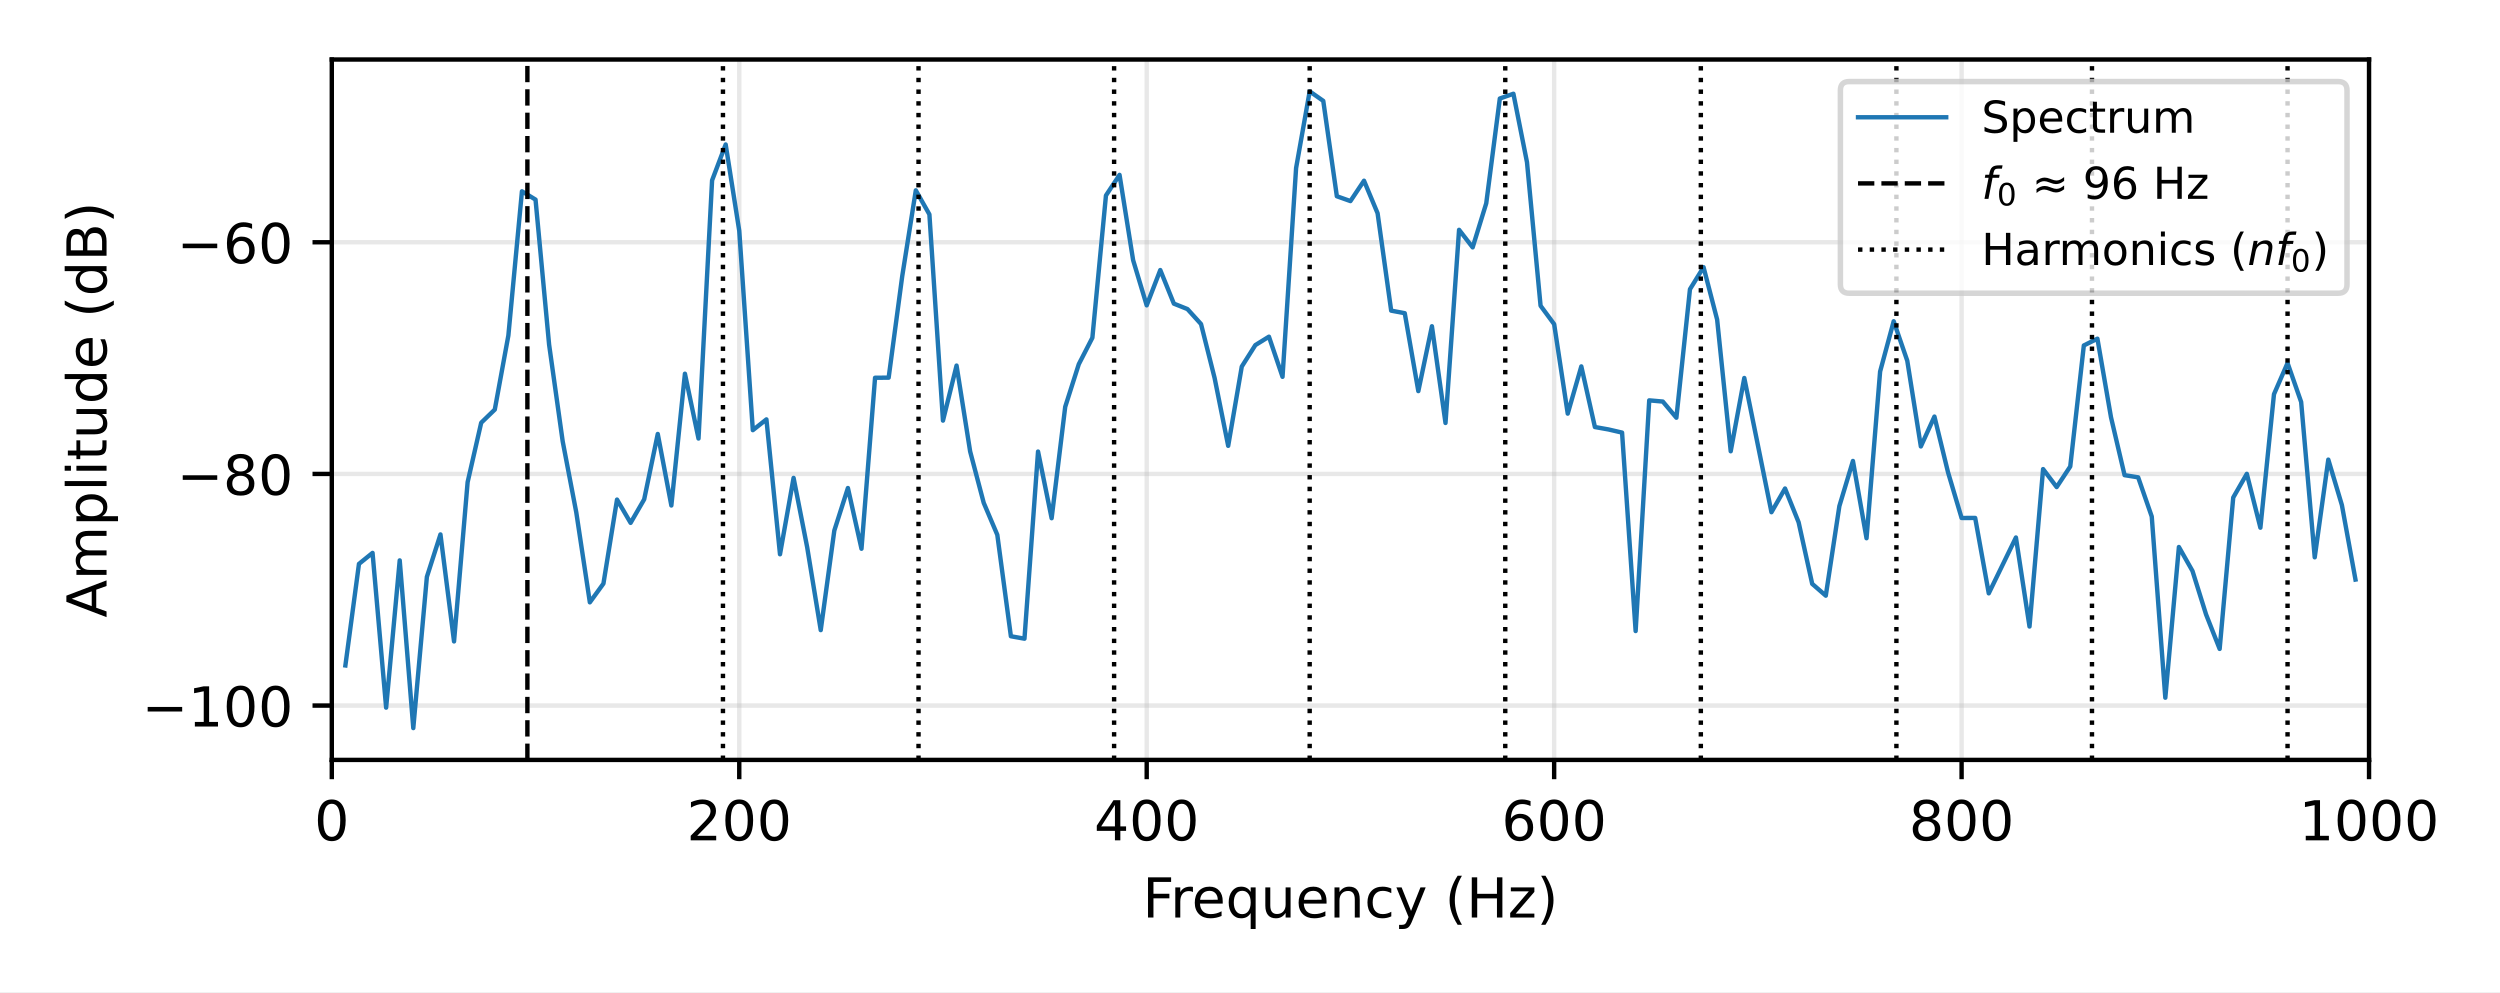
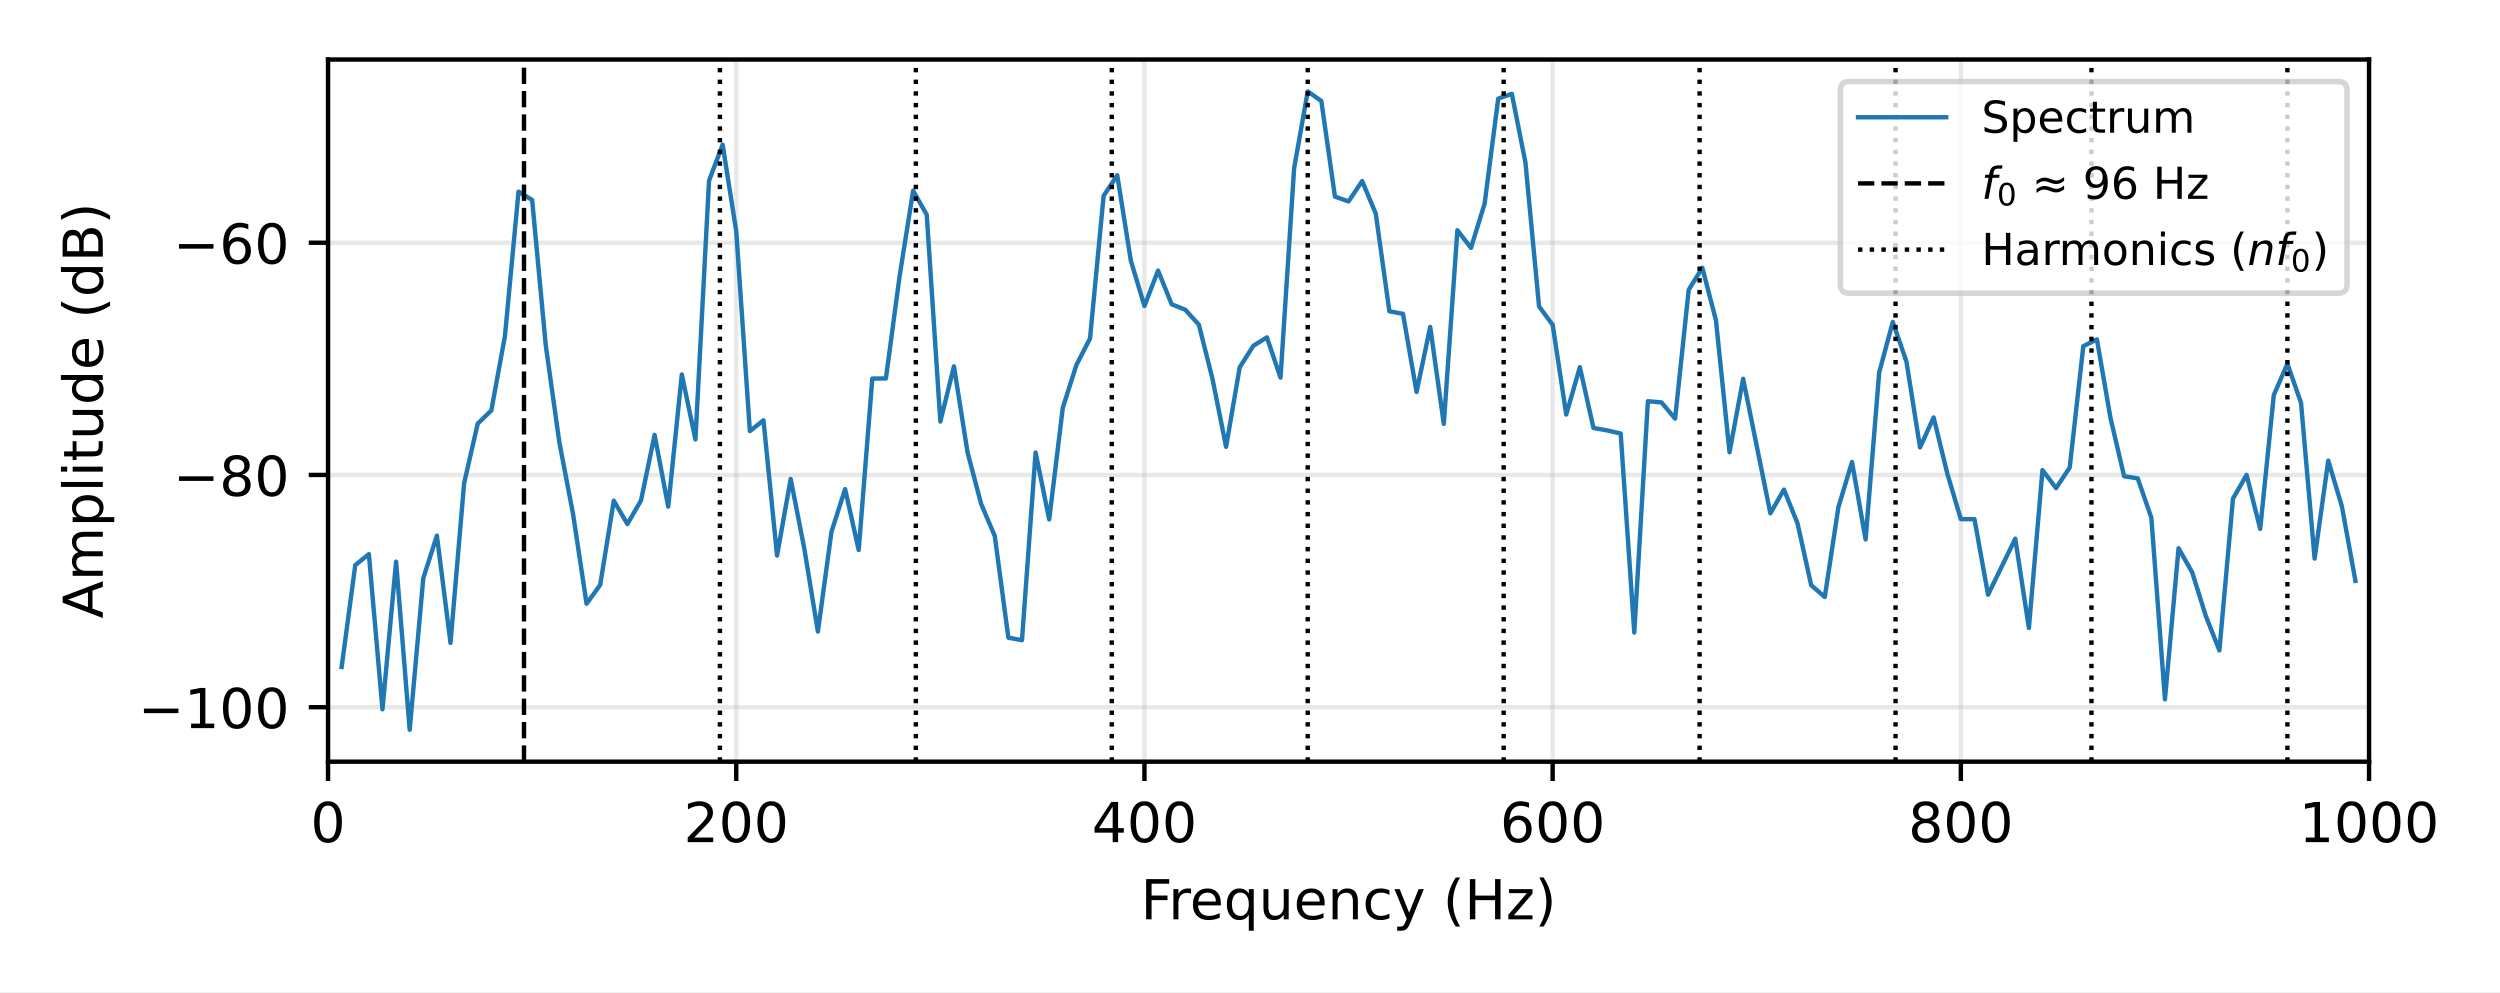
<svg xmlns="http://www.w3.org/2000/svg" xmlns:xlink="http://www.w3.org/1999/xlink" width="453.6pt" height="180pt" viewBox="0 0 453.6 180" version="1.1">
  <defs>
    <style type="text/css">*{stroke-linejoin: round; stroke-linecap: butt}</style>
  </defs>
  <g id="figure_1">
    <g id="patch_1">
      <path d="M 0 180  L 453.6 180  L 453.6 0  L 0 0  z " style="fill: #ffffff" />
    </g>
    <g id="axes_1">
      <g id="patch_2">
-         <path d="M 60.202 137.878  L 429.84 137.878  L 429.84 10.8  L 60.202 10.8  z " style="fill: #ffffff" />
+         <path d="M 59.52 138.2  L 429.84 138.2  L 429.84 10.8  L 59.52 10.8  z " style="fill: #ffffff" />
      </g>
      <g id="matplotlib.axis_1">
        <g id="xtick_1">
          <g id="line2d_1">
-             <path d="M 60.202 137.878  L 60.202 10.8  " clip-path="url(#p0034c6333d)" style="fill: none; stroke: #b0b0b0; stroke-opacity: 0.3; stroke-width: 0.8; stroke-linecap: square" />
+             <path d="M 59.52 138.2  L 59.52 10.8  " clip-path="url(#p515d668ab0)" style="fill: none; stroke: #b0b0b0; stroke-opacity: 0.3; stroke-width: 0.8; stroke-linecap: square" />
          </g>
          <g id="line2d_2">
            <defs>
-               <path id="md866173e3b" d="M 0 0  L 0 3.5  " style="stroke: #000000; stroke-width: 0.8" />
-             </defs>
-             <g>
-               <use xlink:href="#md866173e3b" x="60.202" y="137.878" style="stroke: #000000; stroke-width: 0.8" />
+               <path id="m9de94320c0" d="M 0 0  L 0 3.5  " style="stroke: #000000; stroke-width: 0.8" />
+             </defs>
+             <g>
+               <use xlink:href="#m9de94320c0" x="59.52" y="138.2" style="stroke: #000000; stroke-width: 0.8" />
            </g>
          </g>
          <g id="text_1">
-             <g transform="translate(57.02109 152.4753) scale(0.1 -0.1)">
+             <g transform="translate(56.33875 152.7977) scale(0.1 -0.1)">
              <defs>
                <path id="DejaVuSans-13" d="M 2034 4250  Q 1547 4250 1301 3770  Q 1056 3291 1056 2328  Q 1056 1369 1301 889  Q 1547 409 2034 409  Q 2525 409 2770 889  Q 3016 1369 3016 2328  Q 3016 3291 2770 3770  Q 2525 4250 2034 4250  z M 2034 4750  Q 2819 4750 3233 4129  Q 3647 3509 3647 2328  Q 3647 1150 3233 529  Q 2819 -91 2034 -91  Q 1250 -91 836 529  Q 422 1150 422 2328  Q 422 3509 836 4129  Q 1250 4750 2034 4750  z " transform="scale(0.015625)" />
              </defs>
              <use xlink:href="#DejaVuSans-13" />
            </g>
          </g>
        </g>
        <g id="xtick_2">
          <g id="line2d_3">
-             <path d="M 134.13 137.878  L 134.13 10.8  " clip-path="url(#p0034c6333d)" style="fill: none; stroke: #b0b0b0; stroke-opacity: 0.3; stroke-width: 0.8; stroke-linecap: square" />
+             <path d="M 133.584 138.2  L 133.584 10.8  " clip-path="url(#p515d668ab0)" style="fill: none; stroke: #b0b0b0; stroke-opacity: 0.3; stroke-width: 0.8; stroke-linecap: square" />
          </g>
          <g id="line2d_4">
            <g>
-               <use xlink:href="#md866173e3b" x="134.13" y="137.878" style="stroke: #000000; stroke-width: 0.8" />
+               <use xlink:href="#m9de94320c0" x="133.584" y="138.2" style="stroke: #000000; stroke-width: 0.8" />
            </g>
          </g>
          <g id="text_2">
-             <g transform="translate(124.5861 152.4753) scale(0.1 -0.1)">
+             <g transform="translate(124.0403 152.7977) scale(0.1 -0.1)">
              <defs>
                <path id="DejaVuSans-15" d="M 1228 531  L 3431 531  L 3431 0  L 469 0  L 469 531  Q 828 903 1448 1529  Q 2069 2156 2228 2338  Q 2531 2678 2651 2914  Q 2772 3150 2772 3378  Q 2772 3750 2511 3984  Q 2250 4219 1831 4219  Q 1534 4219 1204 4116  Q 875 4013 500 3803  L 500 4441  Q 881 4594 1212 4672  Q 1544 4750 1819 4750  Q 2544 4750 2975 4387  Q 3406 4025 3406 3419  Q 3406 3131 3298 2873  Q 3191 2616 2906 2266  Q 2828 2175 2409 1742  Q 1991 1309 1228 531  z " transform="scale(0.015625)" />
              </defs>
              <use xlink:href="#DejaVuSans-15" />
              <use xlink:href="#DejaVuSans-13" transform="translate(63.625 0)" />
              <use xlink:href="#DejaVuSans-13" transform="translate(127.25 0)" />
            </g>
          </g>
        </g>
        <g id="xtick_3">
          <g id="line2d_5">
-             <path d="M 208.057 137.878  L 208.057 10.8  " clip-path="url(#p0034c6333d)" style="fill: none; stroke: #b0b0b0; stroke-opacity: 0.3; stroke-width: 0.8; stroke-linecap: square" />
+             <path d="M 207.648 138.2  L 207.648 10.8  " clip-path="url(#p515d668ab0)" style="fill: none; stroke: #b0b0b0; stroke-opacity: 0.3; stroke-width: 0.8; stroke-linecap: square" />
          </g>
          <g id="line2d_6">
            <g>
-               <use xlink:href="#md866173e3b" x="208.057" y="137.878" style="stroke: #000000; stroke-width: 0.8" />
+               <use xlink:href="#m9de94320c0" x="207.648" y="138.2" style="stroke: #000000; stroke-width: 0.8" />
            </g>
          </g>
          <g id="text_3">
-             <g transform="translate(198.5137 152.4753) scale(0.1 -0.1)">
+             <g transform="translate(198.1043 152.7977) scale(0.1 -0.1)">
              <defs>
                <path id="DejaVuSans-17" d="M 2419 4116  L 825 1625  L 2419 1625  L 2419 4116  z M 2253 4666  L 3047 4666  L 3047 1625  L 3713 1625  L 3713 1100  L 3047 1100  L 3047 0  L 2419 0  L 2419 1100  L 313 1100  L 313 1709  L 2253 4666  z " transform="scale(0.015625)" />
              </defs>
              <use xlink:href="#DejaVuSans-17" />
              <use xlink:href="#DejaVuSans-13" transform="translate(63.625 0)" />
              <use xlink:href="#DejaVuSans-13" transform="translate(127.25 0)" />
            </g>
          </g>
        </g>
        <g id="xtick_4">
          <g id="line2d_7">
-             <path d="M 281.985 137.878  L 281.985 10.8  " clip-path="url(#p0034c6333d)" style="fill: none; stroke: #b0b0b0; stroke-opacity: 0.3; stroke-width: 0.8; stroke-linecap: square" />
+             <path d="M 281.712 138.2  L 281.712 10.8  " clip-path="url(#p515d668ab0)" style="fill: none; stroke: #b0b0b0; stroke-opacity: 0.3; stroke-width: 0.8; stroke-linecap: square" />
          </g>
          <g id="line2d_8">
            <g>
-               <use xlink:href="#md866173e3b" x="281.985" y="137.878" style="stroke: #000000; stroke-width: 0.8" />
+               <use xlink:href="#m9de94320c0" x="281.712" y="138.2" style="stroke: #000000; stroke-width: 0.8" />
            </g>
          </g>
          <g id="text_4">
-             <g transform="translate(272.4412 152.4753) scale(0.1 -0.1)">
+             <g transform="translate(272.1683 152.7977) scale(0.1 -0.1)">
              <defs>
                <path id="DejaVuSans-19" d="M 2113 2584  Q 1688 2584 1439 2293  Q 1191 2003 1191 1497  Q 1191 994 1439 701  Q 1688 409 2113 409  Q 2538 409 2786 701  Q 3034 994 3034 1497  Q 3034 2003 2786 2293  Q 2538 2584 2113 2584  z M 3366 4563  L 3366 3988  Q 3128 4100 2886 4159  Q 2644 4219 2406 4219  Q 1781 4219 1451 3797  Q 1122 3375 1075 2522  Q 1259 2794 1537 2939  Q 1816 3084 2150 3084  Q 2853 3084 3261 2657  Q 3669 2231 3669 1497  Q 3669 778 3244 343  Q 2819 -91 2113 -91  Q 1303 -91 875 529  Q 447 1150 447 2328  Q 447 3434 972 4092  Q 1497 4750 2381 4750  Q 2619 4750 2861 4703  Q 3103 4656 3366 4563  z " transform="scale(0.015625)" />
              </defs>
              <use xlink:href="#DejaVuSans-19" />
              <use xlink:href="#DejaVuSans-13" transform="translate(63.625 0)" />
              <use xlink:href="#DejaVuSans-13" transform="translate(127.25 0)" />
            </g>
          </g>
        </g>
        <g id="xtick_5">
          <g id="line2d_9">
-             <path d="M 355.912 137.878  L 355.912 10.8  " clip-path="url(#p0034c6333d)" style="fill: none; stroke: #b0b0b0; stroke-opacity: 0.3; stroke-width: 0.8; stroke-linecap: square" />
+             <path d="M 355.776 138.2  L 355.776 10.8  " clip-path="url(#p515d668ab0)" style="fill: none; stroke: #b0b0b0; stroke-opacity: 0.3; stroke-width: 0.8; stroke-linecap: square" />
          </g>
          <g id="line2d_10">
            <g>
-               <use xlink:href="#md866173e3b" x="355.912" y="137.878" style="stroke: #000000; stroke-width: 0.8" />
+               <use xlink:href="#m9de94320c0" x="355.776" y="138.2" style="stroke: #000000; stroke-width: 0.8" />
            </g>
          </g>
          <g id="text_5">
-             <g transform="translate(346.3687 152.4753) scale(0.1 -0.1)">
+             <g transform="translate(346.2323 152.7977) scale(0.1 -0.1)">
              <defs>
                <path id="DejaVuSans-1b" d="M 2034 2216  Q 1584 2216 1326 1975  Q 1069 1734 1069 1313  Q 1069 891 1326 650  Q 1584 409 2034 409  Q 2484 409 2743 651  Q 3003 894 3003 1313  Q 3003 1734 2745 1975  Q 2488 2216 2034 2216  z M 1403 2484  Q 997 2584 770 2862  Q 544 3141 544 3541  Q 544 4100 942 4425  Q 1341 4750 2034 4750  Q 2731 4750 3128 4425  Q 3525 4100 3525 3541  Q 3525 3141 3298 2862  Q 3072 2584 2669 2484  Q 3125 2378 3379 2068  Q 3634 1759 3634 1313  Q 3634 634 3220 271  Q 2806 -91 2034 -91  Q 1263 -91 848 271  Q 434 634 434 1313  Q 434 1759 690 2068  Q 947 2378 1403 2484  z M 1172 3481  Q 1172 3119 1398 2916  Q 1625 2713 2034 2713  Q 2441 2713 2670 2916  Q 2900 3119 2900 3481  Q 2900 3844 2670 4047  Q 2441 4250 2034 4250  Q 1625 4250 1398 4047  Q 1172 3844 1172 3481  z " transform="scale(0.015625)" />
              </defs>
              <use xlink:href="#DejaVuSans-1b" />
              <use xlink:href="#DejaVuSans-13" transform="translate(63.625 0)" />
              <use xlink:href="#DejaVuSans-13" transform="translate(127.25 0)" />
            </g>
          </g>
        </g>
        <g id="xtick_6">
          <g id="line2d_11">
-             <path d="M 429.84 137.878  L 429.84 10.8  " clip-path="url(#p0034c6333d)" style="fill: none; stroke: #b0b0b0; stroke-opacity: 0.3; stroke-width: 0.8; stroke-linecap: square" />
+             <path d="M 429.84 138.2  L 429.84 10.8  " clip-path="url(#p515d668ab0)" style="fill: none; stroke: #b0b0b0; stroke-opacity: 0.3; stroke-width: 0.8; stroke-linecap: square" />
          </g>
          <g id="line2d_12">
            <g>
-               <use xlink:href="#md866173e3b" x="429.84" y="137.878" style="stroke: #000000; stroke-width: 0.8" />
+               <use xlink:href="#m9de94320c0" x="429.84" y="138.2" style="stroke: #000000; stroke-width: 0.8" />
            </g>
          </g>
          <g id="text_6">
-             <g transform="translate(417.115 152.4753) scale(0.1 -0.1)">
+             <g transform="translate(417.115 152.7977) scale(0.1 -0.1)">
              <defs>
                <path id="DejaVuSans-14" d="M 794 531  L 1825 531  L 1825 4091  L 703 3866  L 703 4441  L 1819 4666  L 2450 4666  L 2450 531  L 3481 531  L 3481 0  L 794 0  L 794 531  z " transform="scale(0.015625)" />
              </defs>
              <use xlink:href="#DejaVuSans-14" />
              <use xlink:href="#DejaVuSans-13" transform="translate(63.625 0)" />
              <use xlink:href="#DejaVuSans-13" transform="translate(127.25 0)" />
              <use xlink:href="#DejaVuSans-13" transform="translate(190.875 0)" />
            </g>
          </g>
        </g>
        <g id="text_7">
-           <g transform="translate(207.3157 166.4753) scale(0.1 -0.1)">
+           <g transform="translate(206.9745 166.7977) scale(0.1 -0.1)">
            <defs>
              <path id="DejaVuSans-29" d="M 628 4666  L 3309 4666  L 3309 4134  L 1259 4134  L 1259 2759  L 3109 2759  L 3109 2228  L 1259 2228  L 1259 0  L 628 0  L 628 4666  z " transform="scale(0.015625)" />
              <path id="DejaVuSans-55" d="M 2631 2963  Q 2534 3019 2420 3045  Q 2306 3072 2169 3072  Q 1681 3072 1420 2755  Q 1159 2438 1159 1844  L 1159 0  L 581 0  L 581 3500  L 1159 3500  L 1159 2956  Q 1341 3275 1631 3429  Q 1922 3584 2338 3584  Q 2397 3584 2469 3576  Q 2541 3569 2628 3553  L 2631 2963  z " transform="scale(0.015625)" />
              <path id="DejaVuSans-48" d="M 3597 1894  L 3597 1613  L 953 1613  Q 991 1019 1311 708  Q 1631 397 2203 397  Q 2534 397 2845 478  Q 3156 559 3463 722  L 3463 178  Q 3153 47 2828 -22  Q 2503 -91 2169 -91  Q 1331 -91 842 396  Q 353 884 353 1716  Q 353 2575 817 3079  Q 1281 3584 2069 3584  Q 2775 3584 3186 3129  Q 3597 2675 3597 1894  z M 3022 2063  Q 3016 2534 2758 2815  Q 2500 3097 2075 3097  Q 1594 3097 1305 2825  Q 1016 2553 972 2059  L 3022 2063  z " transform="scale(0.015625)" />
              <path id="DejaVuSans-54" d="M 947 1747  Q 947 1113 1208 752  Q 1469 391 1925 391  Q 2381 391 2643 752  Q 2906 1113 2906 1747  Q 2906 2381 2643 2742  Q 2381 3103 1925 3103  Q 1469 3103 1208 2742  Q 947 2381 947 1747  z M 2906 525  Q 2725 213 2448 61  Q 2172 -91 1784 -91  Q 1150 -91 751 415  Q 353 922 353 1747  Q 353 2572 751 3078  Q 1150 3584 1784 3584  Q 2172 3584 2448 3432  Q 2725 3281 2906 2969  L 2906 3500  L 3481 3500  L 3481 -1331  L 2906 -1331  L 2906 525  z " transform="scale(0.015625)" />
              <path id="DejaVuSans-58" d="M 544 1381  L 544 3500  L 1119 3500  L 1119 1403  Q 1119 906 1312 657  Q 1506 409 1894 409  Q 2359 409 2629 706  Q 2900 1003 2900 1516  L 2900 3500  L 3475 3500  L 3475 0  L 2900 0  L 2900 538  Q 2691 219 2414 64  Q 2138 -91 1772 -91  Q 1169 -91 856 284  Q 544 659 544 1381  z M 1991 3584  L 1991 3584  z " transform="scale(0.015625)" />
              <path id="DejaVuSans-51" d="M 3513 2113  L 3513 0  L 2938 0  L 2938 2094  Q 2938 2591 2744 2837  Q 2550 3084 2163 3084  Q 1697 3084 1428 2787  Q 1159 2491 1159 1978  L 1159 0  L 581 0  L 581 3500  L 1159 3500  L 1159 2956  Q 1366 3272 1645 3428  Q 1925 3584 2291 3584  Q 2894 3584 3203 3211  Q 3513 2838 3513 2113  z " transform="scale(0.015625)" />
              <path id="DejaVuSans-46" d="M 3122 3366  L 3122 2828  Q 2878 2963 2633 3030  Q 2388 3097 2138 3097  Q 1578 3097 1268 2742  Q 959 2388 959 1747  Q 959 1106 1268 751  Q 1578 397 2138 397  Q 2388 397 2633 464  Q 2878 531 3122 666  L 3122 134  Q 2881 22 2623 -34  Q 2366 -91 2075 -91  Q 1284 -91 818 406  Q 353 903 353 1747  Q 353 2603 823 3093  Q 1294 3584 2113 3584  Q 2378 3584 2631 3529  Q 2884 3475 3122 3366  z " transform="scale(0.015625)" />
              <path id="DejaVuSans-5c" d="M 2059 -325  Q 1816 -950 1584 -1140  Q 1353 -1331 966 -1331  L 506 -1331  L 506 -850  L 844 -850  Q 1081 -850 1212 -737  Q 1344 -625 1503 -206  L 1606 56  L 191 3500  L 800 3500  L 1894 763  L 2988 3500  L 3597 3500  L 2059 -325  z " transform="scale(0.015625)" />
              <path id="DejaVuSans-3" transform="scale(0.015625)" />
              <path id="DejaVuSans-b" d="M 1984 4856  Q 1566 4138 1362 3434  Q 1159 2731 1159 2009  Q 1159 1288 1364 580  Q 1569 -128 1984 -844  L 1484 -844  Q 1016 -109 783 600  Q 550 1309 550 2009  Q 550 2706 781 3412  Q 1013 4119 1484 4856  L 1984 4856  z " transform="scale(0.015625)" />
              <path id="DejaVuSans-2b" d="M 628 4666  L 1259 4666  L 1259 2753  L 3553 2753  L 3553 4666  L 4184 4666  L 4184 0  L 3553 0  L 3553 2222  L 1259 2222  L 1259 0  L 628 0  L 628 4666  z " transform="scale(0.015625)" />
              <path id="DejaVuSans-5d" d="M 353 3500  L 3084 3500  L 3084 2975  L 922 459  L 3084 459  L 3084 0  L 275 0  L 275 525  L 2438 3041  L 353 3041  L 353 3500  z " transform="scale(0.015625)" />
              <path id="DejaVuSans-c" d="M 513 4856  L 1013 4856  Q 1481 4119 1714 3412  Q 1947 2706 1947 2009  Q 1947 1309 1714 600  Q 1481 -109 1013 -844  L 513 -844  Q 928 -128 1133 580  Q 1338 1288 1338 2009  Q 1338 2731 1133 3434  Q 928 4138 513 4856  z " transform="scale(0.015625)" />
            </defs>
            <use xlink:href="#DejaVuSans-29" />
            <use xlink:href="#DejaVuSans-55" transform="translate(50.23438 0)" />
            <use xlink:href="#DejaVuSans-48" transform="translate(89.14062 0)" />
            <use xlink:href="#DejaVuSans-54" transform="translate(150.6719 0)" />
            <use xlink:href="#DejaVuSans-58" transform="translate(214.1562 0)" />
            <use xlink:href="#DejaVuSans-48" transform="translate(277.5312 0)" />
            <use xlink:href="#DejaVuSans-51" transform="translate(339.0625 0)" />
            <use xlink:href="#DejaVuSans-46" transform="translate(402.4375 0)" />
            <use xlink:href="#DejaVuSans-5c" transform="translate(457.4219 0)" />
            <use xlink:href="#DejaVuSans-3" transform="translate(516.6094 0)" />
            <use xlink:href="#DejaVuSans-b" transform="translate(548.3906 0)" />
            <use xlink:href="#DejaVuSans-2b" transform="translate(587.4062 0)" />
            <use xlink:href="#DejaVuSans-5d" transform="translate(662.6094 0)" />
            <use xlink:href="#DejaVuSans-c" transform="translate(715.0938 0)" />
          </g>
        </g>
      </g>
      <g id="matplotlib.axis_2">
        <g id="ytick_1">
          <g id="line2d_13">
-             <path d="M 60.202 128.018  L 429.84 128.018  " clip-path="url(#p0034c6333d)" style="fill: none; stroke: #b0b0b0; stroke-opacity: 0.3; stroke-width: 0.8; stroke-linecap: square" />
+             <path d="M 59.52 128.316  L 429.84 128.316  " clip-path="url(#p515d668ab0)" style="fill: none; stroke: #b0b0b0; stroke-opacity: 0.3; stroke-width: 0.8; stroke-linecap: square" />
          </g>
          <g id="line2d_14">
            <defs>
-               <path id="m69b30f68fc" d="M 0 0  L -3.5 0  " style="stroke: #000000; stroke-width: 0.8" />
-             </defs>
-             <g>
-               <use xlink:href="#m69b30f68fc" x="60.202" y="128.018" style="stroke: #000000; stroke-width: 0.8" />
+               <path id="me29b54a3c0" d="M 0 0  L -3.5 0  " style="stroke: #000000; stroke-width: 0.8" />
+             </defs>
+             <g>
+               <use xlink:href="#me29b54a3c0" x="59.52" y="128.316" style="stroke: #000000; stroke-width: 0.8" />
            </g>
          </g>
          <g id="text_8">
-             <g transform="translate(25.73516 131.8172) scale(0.1 -0.1)">
+             <g transform="translate(25.05281 132.1145) scale(0.1 -0.1)">
              <defs>
                <path id="DejaVuSans-c9c" d="M 678 2272  L 4684 2272  L 4684 1741  L 678 1741  L 678 2272  z " transform="scale(0.015625)" />
              </defs>
              <use xlink:href="#DejaVuSans-c9c" />
              <use xlink:href="#DejaVuSans-14" transform="translate(83.79688 0)" />
              <use xlink:href="#DejaVuSans-13" transform="translate(147.4219 0)" />
              <use xlink:href="#DejaVuSans-13" transform="translate(211.0469 0)" />
            </g>
          </g>
        </g>
        <g id="ytick_2">
          <g id="line2d_15">
-             <path d="M 60.202 85.986  L 429.84 85.986  " clip-path="url(#p0034c6333d)" style="fill: none; stroke: #b0b0b0; stroke-opacity: 0.3; stroke-width: 0.8; stroke-linecap: square" />
+             <path d="M 59.52 86.177  L 429.84 86.177  " clip-path="url(#p515d668ab0)" style="fill: none; stroke: #b0b0b0; stroke-opacity: 0.3; stroke-width: 0.8; stroke-linecap: square" />
          </g>
          <g id="line2d_16">
            <g>
-               <use xlink:href="#m69b30f68fc" x="60.202" y="85.986" style="stroke: #000000; stroke-width: 0.8" />
+               <use xlink:href="#me29b54a3c0" x="59.52" y="86.177" style="stroke: #000000; stroke-width: 0.8" />
            </g>
          </g>
          <g id="text_9">
-             <g transform="translate(32.09766 89.78467) scale(0.1 -0.1)">
+             <g transform="translate(31.41531 89.97539) scale(0.1 -0.1)">
              <use xlink:href="#DejaVuSans-c9c" />
              <use xlink:href="#DejaVuSans-1b" transform="translate(83.79688 0)" />
              <use xlink:href="#DejaVuSans-13" transform="translate(147.4219 0)" />
            </g>
          </g>
        </g>
        <g id="ytick_3">
          <g id="line2d_17">
-             <path d="M 60.202 43.953  L 429.84 43.953  " clip-path="url(#p0034c6333d)" style="fill: none; stroke: #b0b0b0; stroke-opacity: 0.3; stroke-width: 0.8; stroke-linecap: square" />
+             <path d="M 59.52 44.037  L 429.84 44.037  " clip-path="url(#p515d668ab0)" style="fill: none; stroke: #b0b0b0; stroke-opacity: 0.3; stroke-width: 0.8; stroke-linecap: square" />
          </g>
          <g id="line2d_18">
            <g>
-               <use xlink:href="#m69b30f68fc" x="60.202" y="43.953" style="stroke: #000000; stroke-width: 0.8" />
+               <use xlink:href="#me29b54a3c0" x="59.52" y="44.037" style="stroke: #000000; stroke-width: 0.8" />
            </g>
          </g>
          <g id="text_10">
-             <g transform="translate(32.09766 47.75215) scale(0.1 -0.1)">
+             <g transform="translate(31.41531 47.83625) scale(0.1 -0.1)">
              <use xlink:href="#DejaVuSans-c9c" />
              <use xlink:href="#DejaVuSans-19" transform="translate(83.79688 0)" />
              <use xlink:href="#DejaVuSans-13" transform="translate(147.4219 0)" />
            </g>
          </g>
        </g>
        <g id="text_11">
-           <g transform="translate(19.33281 112.0568) rotate(-90) scale(0.1 -0.1)">
+           <g transform="translate(18.65047 112.218) rotate(-90) scale(0.1 -0.1)">
            <defs>
              <path id="DejaVuSans-24" d="M 2188 4044  L 1331 1722  L 3047 1722  L 2188 4044  z M 1831 4666  L 2547 4666  L 4325 0  L 3669 0  L 3244 1197  L 1141 1197  L 716 0  L 50 0  L 1831 4666  z " transform="scale(0.015625)" />
              <path id="DejaVuSans-50" d="M 3328 2828  Q 3544 3216 3844 3400  Q 4144 3584 4550 3584  Q 5097 3584 5394 3201  Q 5691 2819 5691 2113  L 5691 0  L 5113 0  L 5113 2094  Q 5113 2597 4934 2840  Q 4756 3084 4391 3084  Q 3944 3084 3684 2787  Q 3425 2491 3425 1978  L 3425 0  L 2847 0  L 2847 2094  Q 2847 2600 2669 2842  Q 2491 3084 2119 3084  Q 1678 3084 1418 2786  Q 1159 2488 1159 1978  L 1159 0  L 581 0  L 581 3500  L 1159 3500  L 1159 2956  Q 1356 3278 1631 3431  Q 1906 3584 2284 3584  Q 2666 3584 2933 3390  Q 3200 3197 3328 2828  z " transform="scale(0.015625)" />
              <path id="DejaVuSans-53" d="M 1159 525  L 1159 -1331  L 581 -1331  L 581 3500  L 1159 3500  L 1159 2969  Q 1341 3281 1617 3432  Q 1894 3584 2278 3584  Q 2916 3584 3314 3078  Q 3713 2572 3713 1747  Q 3713 922 3314 415  Q 2916 -91 2278 -91  Q 1894 -91 1617 61  Q 1341 213 1159 525  z M 3116 1747  Q 3116 2381 2855 2742  Q 2594 3103 2138 3103  Q 1681 3103 1420 2742  Q 1159 2381 1159 1747  Q 1159 1113 1420 752  Q 1681 391 2138 391  Q 2594 391 2855 752  Q 3116 1113 3116 1747  z " transform="scale(0.015625)" />
              <path id="DejaVuSans-4f" d="M 603 4863  L 1178 4863  L 1178 0  L 603 0  L 603 4863  z " transform="scale(0.015625)" />
              <path id="DejaVuSans-4c" d="M 603 3500  L 1178 3500  L 1178 0  L 603 0  L 603 3500  z M 603 4863  L 1178 4863  L 1178 4134  L 603 4134  L 603 4863  z " transform="scale(0.015625)" />
              <path id="DejaVuSans-57" d="M 1172 4494  L 1172 3500  L 2356 3500  L 2356 3053  L 1172 3053  L 1172 1153  Q 1172 725 1289 603  Q 1406 481 1766 481  L 2356 481  L 2356 0  L 1766 0  Q 1100 0 847 248  Q 594 497 594 1153  L 594 3053  L 172 3053  L 172 3500  L 594 3500  L 594 4494  L 1172 4494  z " transform="scale(0.015625)" />
              <path id="DejaVuSans-47" d="M 2906 2969  L 2906 4863  L 3481 4863  L 3481 0  L 2906 0  L 2906 525  Q 2725 213 2448 61  Q 2172 -91 1784 -91  Q 1150 -91 751 415  Q 353 922 353 1747  Q 353 2572 751 3078  Q 1150 3584 1784 3584  Q 2172 3584 2448 3432  Q 2725 3281 2906 2969  z M 947 1747  Q 947 1113 1208 752  Q 1469 391 1925 391  Q 2381 391 2643 752  Q 2906 1113 2906 1747  Q 2906 2381 2643 2742  Q 2381 3103 1925 3103  Q 1469 3103 1208 2742  Q 947 2381 947 1747  z " transform="scale(0.015625)" />
              <path id="DejaVuSans-25" d="M 1259 2228  L 1259 519  L 2272 519  Q 2781 519 3026 730  Q 3272 941 3272 1375  Q 3272 1813 3026 2020  Q 2781 2228 2272 2228  L 1259 2228  z M 1259 4147  L 1259 2741  L 2194 2741  Q 2656 2741 2882 2914  Q 3109 3088 3109 3444  Q 3109 3797 2882 3972  Q 2656 4147 2194 4147  L 1259 4147  z M 628 4666  L 2241 4666  Q 2963 4666 3353 4366  Q 3744 4066 3744 3513  Q 3744 3084 3544 2831  Q 3344 2578 2956 2516  Q 3422 2416 3680 2098  Q 3938 1781 3938 1306  Q 3938 681 3513 340  Q 3088 0 2303 0  L 628 0  L 628 4666  z " transform="scale(0.015625)" />
            </defs>
            <use xlink:href="#DejaVuSans-24" />
            <use xlink:href="#DejaVuSans-50" transform="translate(68.40625 0)" />
            <use xlink:href="#DejaVuSans-53" transform="translate(165.8125 0)" />
            <use xlink:href="#DejaVuSans-4f" transform="translate(229.2969 0)" />
            <use xlink:href="#DejaVuSans-4c" transform="translate(257.0781 0)" />
            <use xlink:href="#DejaVuSans-57" transform="translate(284.8594 0)" />
            <use xlink:href="#DejaVuSans-58" transform="translate(324.0625 0)" />
            <use xlink:href="#DejaVuSans-47" transform="translate(387.4375 0)" />
            <use xlink:href="#DejaVuSans-48" transform="translate(450.9219 0)" />
            <use xlink:href="#DejaVuSans-3" transform="translate(512.4531 0)" />
            <use xlink:href="#DejaVuSans-b" transform="translate(544.2344 0)" />
            <use xlink:href="#DejaVuSans-47" transform="translate(583.25 0)" />
            <use xlink:href="#DejaVuSans-25" transform="translate(646.7344 0)" />
            <use xlink:href="#DejaVuSans-c" transform="translate(715.3438 0)" />
          </g>
        </g>
      </g>
      <g id="line2d_19">
-         <path d="M 62.667 120.739  L 65.131 102.31  L 67.595 100.32  L 70.059 128.392  L 72.524 101.679  L 74.988 132.101  L 77.452 104.668  L 79.916 96.968  L 82.381 116.379  L 84.845 87.485  L 87.309 76.698  L 89.773 74.315  L 92.238 60.87  L 94.702 34.712  L 97.166 36.215  L 99.63 62.53  L 102.095 80.086  L 104.559 92.965  L 107.023 109.287  L 109.487 105.888  L 111.952 90.648  L 114.416 94.866  L 116.88 90.604  L 119.344 78.741  L 121.809 91.715  L 124.273 67.808  L 126.737 79.564  L 129.201 32.724  L 131.666 26.213  L 134.13 41.879  L 136.594 78.047  L 139.058 76.097  L 141.523 100.567  L 143.987 86.71  L 146.451 99.281  L 148.915 114.328  L 151.38 96.258  L 153.844 88.547  L 156.308 99.561  L 158.772 68.542  L 161.237 68.52  L 163.701 50.102  L 166.165 34.537  L 168.629 38.899  L 171.094 76.313  L 173.558 66.332  L 176.022 81.909  L 178.486 91.239  L 180.951 97.039  L 183.415 115.44  L 185.879 115.884  L 188.343 81.93  L 190.808 94.025  L 193.272 73.815  L 195.736 66.079  L 198.2 61.283  L 200.665 35.468  L 203.129 31.731  L 205.593 47.2  L 208.057 55.401  L 210.522 49  L 212.986 55.092  L 215.45 56.078  L 217.914 58.794  L 220.379 68.593  L 222.843 80.891  L 225.307 66.513  L 227.771 62.613  L 230.236 61.088  L 232.7 68.369  L 235.164 30.486  L 237.628 16.576  L 240.093 18.305  L 242.557 35.607  L 245.021 36.484  L 247.485 32.792  L 249.95 38.693  L 252.414 56.362  L 254.878 56.828  L 257.342 70.963  L 259.807 59.197  L 262.271 76.739  L 264.735 41.701  L 267.199 44.884  L 269.664 36.887  L 272.128 17.876  L 274.592 17.012  L 277.056 29.43  L 279.521 55.475  L 281.985 58.814  L 284.449 75.047  L 286.913 66.482  L 289.378 77.48  L 291.842 77.919  L 294.306 78.492  L 296.77 114.495  L 299.235 72.641  L 301.699 72.858  L 304.163 75.788  L 306.627 52.474  L 309.092 48.48  L 311.556 57.982  L 314.02 81.875  L 316.484 68.586  L 321.413 92.935  L 323.877 88.636  L 326.341 94.766  L 328.806 105.935  L 331.27 108.076  L 333.734 91.831  L 336.198 83.638  L 338.663 97.655  L 341.127 67.415  L 343.591 58.29  L 346.055 65.456  L 348.52 81  L 350.984 75.584  L 353.448 85.687  L 355.912 93.982  L 358.377 93.978  L 360.841 107.653  L 365.769 97.524  L 368.234 113.674  L 370.698 85.111  L 373.162 88.372  L 375.626 84.64  L 378.091 62.68  L 380.555 61.451  L 383.019 75.71  L 385.483 86.214  L 387.948 86.608  L 390.412 93.72  L 392.876 126.593  L 395.34 99.25  L 397.805 103.599  L 400.269 111.486  L 402.733 117.739  L 405.197 90.269  L 407.662 85.975  L 410.126 95.742  L 412.59 71.527  L 415.054 65.866  L 417.519 72.933  L 419.983 101.119  L 422.447 83.394  L 424.911 91.638  L 427.376 105.158  L 427.376 105.158  " clip-path="url(#p0034c6333d)" style="fill: none; stroke: #1f77b4; stroke-width: 0.8; stroke-linecap: square" />
+         <path d="M 61.989 121.018  L 64.458 102.542  L 66.926 100.547  L 69.395 128.691  L 71.864 101.91  L 74.333 132.409  L 76.802 104.906  L 79.27 97.187  L 81.739 116.647  L 84.208 87.679  L 86.677 76.865  L 89.146 74.476  L 91.614 60.997  L 94.083 34.772  L 96.552 36.28  L 99.021 62.661  L 101.49 80.262  L 103.958 93.173  L 106.427 109.537  L 108.896 106.129  L 111.365 90.851  L 113.834 95.08  L 116.302 90.806  L 118.771 78.913  L 121.24 91.921  L 123.709 67.953  L 126.178 79.738  L 128.646 32.78  L 131.115 26.252  L 133.584 41.958  L 136.053 78.217  L 138.522 76.263  L 140.99 100.795  L 143.459 86.903  L 145.928 99.506  L 148.397 114.591  L 150.866 96.475  L 153.334 88.744  L 155.803 99.786  L 158.272 68.689  L 160.741 68.666  L 163.21 50.202  L 165.678 34.598  L 168.147 38.97  L 170.616 76.479  L 173.085 66.473  L 175.554 82.089  L 178.022 91.443  L 180.491 97.258  L 182.96 115.706  L 185.429 116.15  L 187.898 82.111  L 190.366 94.236  L 192.835 73.975  L 195.304 66.219  L 197.773 61.411  L 200.242 35.53  L 202.71 31.784  L 205.179 47.292  L 207.648 55.515  L 210.117 49.097  L 212.586 55.205  L 215.054 56.193  L 217.523 58.916  L 219.992 68.739  L 222.461 81.069  L 224.93 66.654  L 227.398 62.745  L 229.867 61.215  L 232.336 68.515  L 234.805 30.536  L 237.274 16.591  L 239.742 18.324  L 242.211 35.67  L 244.68 36.549  L 247.149 32.848  L 249.618 38.763  L 252.086 56.477  L 254.555 56.945  L 257.024 71.116  L 259.493 59.319  L 261.962 76.906  L 264.43 41.78  L 266.899 44.97  L 269.368 36.953  L 271.837 17.894  L 274.306 17.027  L 276.774 29.478  L 279.243 55.588  L 281.712 58.936  L 284.181 75.21  L 286.65 66.624  L 289.118 77.65  L 291.587 78.089  L 294.056 78.664  L 296.525 114.758  L 298.994 72.797  L 301.462 73.016  L 303.931 75.953  L 306.4 52.58  L 308.869 48.576  L 311.338 58.101  L 313.806 82.055  L 316.275 68.733  L 321.213 93.144  L 323.682 88.833  L 326.15 94.979  L 328.619 106.177  L 331.088 108.323  L 333.557 92.036  L 336.026 83.823  L 338.494 97.875  L 340.963 67.558  L 343.432 58.411  L 345.901 65.595  L 348.37 81.178  L 350.838 75.748  L 353.307 85.877  L 355.776 94.193  L 358.245 94.189  L 360.714 107.899  L 365.651 97.744  L 368.12 113.935  L 370.589 85.3  L 373.058 88.569  L 375.526 84.827  L 377.995 62.812  L 380.464 61.579  L 382.933 75.874  L 385.402 86.405  L 387.87 86.8  L 390.339 93.93  L 392.808 126.887  L 395.277 99.474  L 397.746 103.835  L 400.214 111.741  L 402.683 118.011  L 405.152 90.47  L 407.621 86.166  L 410.09 95.957  L 412.558 71.681  L 415.027 66.005  L 417.496 73.091  L 419.965 101.348  L 422.434 83.579  L 424.902 91.843  L 427.371 105.397  L 427.371 105.397  " clip-path="url(#p515d668ab0)" style="fill: none; stroke: #1f77b4; stroke-width: 0.8; stroke-linecap: square" />
      </g>
      <g id="line2d_20">
-         <path d="M 95.688 137.878  L 95.688 10.8  " clip-path="url(#p0034c6333d)" style="fill: none; stroke-dasharray: 2.96,1.28; stroke-dashoffset: 0; stroke: #000000; stroke-width: 0.8" />
+         <path d="M 95.071 138.2  L 95.071 10.8  " clip-path="url(#p515d668ab0)" style="fill: none; stroke-dasharray: 2.96,1.28; stroke-dashoffset: 0; stroke: #000000; stroke-width: 0.8" />
      </g>
      <g id="LineCollection_1">
-         <path d="M 131.173 137.878  L 131.173 10.8  " clip-path="url(#p0034c6333d)" style="fill: none; stroke-dasharray: 0.8,1.32; stroke-dashoffset: 0; stroke: #000000; stroke-width: 0.8" />
-         <path d="M 166.658 137.878  L 166.658 10.8  " clip-path="url(#p0034c6333d)" style="fill: none; stroke-dasharray: 0.8,1.32; stroke-dashoffset: 0; stroke: #000000; stroke-width: 0.8" />
-         <path d="M 202.143 137.878  L 202.143 10.8  " clip-path="url(#p0034c6333d)" style="fill: none; stroke-dasharray: 0.8,1.32; stroke-dashoffset: 0; stroke: #000000; stroke-width: 0.8" />
-         <path d="M 237.628 137.878  L 237.628 10.8  " clip-path="url(#p0034c6333d)" style="fill: none; stroke-dasharray: 0.8,1.32; stroke-dashoffset: 0; stroke: #000000; stroke-width: 0.8" />
-         <path d="M 273.114 137.878  L 273.114 10.8  " clip-path="url(#p0034c6333d)" style="fill: none; stroke-dasharray: 0.8,1.32; stroke-dashoffset: 0; stroke: #000000; stroke-width: 0.8" />
-         <path d="M 308.599 137.878  L 308.599 10.8  " clip-path="url(#p0034c6333d)" style="fill: none; stroke-dasharray: 0.8,1.32; stroke-dashoffset: 0; stroke: #000000; stroke-width: 0.8" />
-         <path d="M 344.084 137.878  L 344.084 10.8  " clip-path="url(#p0034c6333d)" style="fill: none; stroke-dasharray: 0.8,1.32; stroke-dashoffset: 0; stroke: #000000; stroke-width: 0.8" />
-         <path d="M 379.569 137.878  L 379.569 10.8  " clip-path="url(#p0034c6333d)" style="fill: none; stroke-dasharray: 0.8,1.32; stroke-dashoffset: 0; stroke: #000000; stroke-width: 0.8" />
-         <path d="M 415.054 137.878  L 415.054 10.8  " clip-path="url(#p0034c6333d)" style="fill: none; stroke-dasharray: 0.8,1.32; stroke-dashoffset: 0; stroke: #000000; stroke-width: 0.8" />
+         <path d="M 130.621 138.2  L 130.621 10.8  " clip-path="url(#p515d668ab0)" style="fill: none; stroke-dasharray: 0.8,1.32; stroke-dashoffset: 0; stroke: #000000; stroke-width: 0.8" />
+         <path d="M 166.172 138.2  L 166.172 10.8  " clip-path="url(#p515d668ab0)" style="fill: none; stroke-dasharray: 0.8,1.32; stroke-dashoffset: 0; stroke: #000000; stroke-width: 0.8" />
+         <path d="M 201.723 138.2  L 201.723 10.8  " clip-path="url(#p515d668ab0)" style="fill: none; stroke-dasharray: 0.8,1.32; stroke-dashoffset: 0; stroke: #000000; stroke-width: 0.8" />
+         <path d="M 237.274 138.2  L 237.274 10.8  " clip-path="url(#p515d668ab0)" style="fill: none; stroke-dasharray: 0.8,1.32; stroke-dashoffset: 0; stroke: #000000; stroke-width: 0.8" />
+         <path d="M 272.824 138.2  L 272.824 10.8  " clip-path="url(#p515d668ab0)" style="fill: none; stroke-dasharray: 0.8,1.32; stroke-dashoffset: 0; stroke: #000000; stroke-width: 0.8" />
+         <path d="M 308.375 138.2  L 308.375 10.8  " clip-path="url(#p515d668ab0)" style="fill: none; stroke-dasharray: 0.8,1.32; stroke-dashoffset: 0; stroke: #000000; stroke-width: 0.8" />
+         <path d="M 343.926 138.2  L 343.926 10.8  " clip-path="url(#p515d668ab0)" style="fill: none; stroke-dasharray: 0.8,1.32; stroke-dashoffset: 0; stroke: #000000; stroke-width: 0.8" />
+         <path d="M 379.476 138.2  L 379.476 10.8  " clip-path="url(#p515d668ab0)" style="fill: none; stroke-dasharray: 0.8,1.32; stroke-dashoffset: 0; stroke: #000000; stroke-width: 0.8" />
+         <path d="M 415.027 138.2  L 415.027 10.8  " clip-path="url(#p515d668ab0)" style="fill: none; stroke-dasharray: 0.8,1.32; stroke-dashoffset: 0; stroke: #000000; stroke-width: 0.8" />
      </g>
      <g id="patch_3">
-         <path d="M 60.202 137.878  L 60.202 10.8  " style="fill: none; stroke: #000000; stroke-width: 0.8; stroke-linejoin: miter; stroke-linecap: square" />
+         <path d="M 59.52 138.2  L 59.52 10.8  " style="fill: none; stroke: #000000; stroke-width: 0.8; stroke-linejoin: miter; stroke-linecap: square" />
      </g>
      <g id="patch_4">
-         <path d="M 429.84 137.878  L 429.84 10.8  " style="fill: none; stroke: #000000; stroke-width: 0.8; stroke-linejoin: miter; stroke-linecap: square" />
+         <path d="M 429.84 138.2  L 429.84 10.8  " style="fill: none; stroke: #000000; stroke-width: 0.8; stroke-linejoin: miter; stroke-linecap: square" />
      </g>
      <g id="patch_5">
-         <path d="M 60.202 137.878  L 429.84 137.878  " style="fill: none; stroke: #000000; stroke-width: 0.8; stroke-linejoin: miter; stroke-linecap: square" />
+         <path d="M 59.52 138.2  L 429.84 138.2  " style="fill: none; stroke: #000000; stroke-width: 0.8; stroke-linejoin: miter; stroke-linecap: square" />
      </g>
      <g id="patch_6">
-         <path d="M 60.202 10.8  L 429.84 10.8  " style="fill: none; stroke: #000000; stroke-width: 0.8; stroke-linejoin: miter; stroke-linecap: square" />
+         <path d="M 59.52 10.8  L 429.84 10.8  " style="fill: none; stroke: #000000; stroke-width: 0.8; stroke-linejoin: miter; stroke-linecap: square" />
      </g>
      <g id="legend_1">
        <g id="patch_7">
          <path d="M 335.52 53.204  L 424.24 53.204  Q 425.84 53.204 425.84 51.604  L 425.84 16.4  Q 425.84 14.8 424.24 14.8  L 335.52 14.8  Q 333.92 14.8 333.92 16.4  L 333.92 51.604  Q 333.92 53.204 335.52 53.204  z " style="fill: #ffffff; opacity: 0.8; stroke: #cccccc; stroke-linejoin: miter" />
        </g>
        <g id="line2d_21">
          <path d="M 337.12 21.279  L 345.12 21.279  L 353.12 21.279  " style="fill: none; stroke: #1f77b4; stroke-width: 0.8; stroke-linecap: square" />
        </g>
        <g id="text_12">
          <g transform="translate(359.52 24.07875) scale(0.08 -0.08)">
            <defs>
              <path id="DejaVuSans-36" d="M 3425 4513  L 3425 3897  Q 3066 4069 2747 4153  Q 2428 4238 2131 4238  Q 1616 4238 1336 4038  Q 1056 3838 1056 3469  Q 1056 3159 1242 3001  Q 1428 2844 1947 2747  L 2328 2669  Q 3034 2534 3370 2195  Q 3706 1856 3706 1288  Q 3706 609 3251 259  Q 2797 -91 1919 -91  Q 1588 -91 1214 -16  Q 841 59 441 206  L 441 856  Q 825 641 1194 531  Q 1563 422 1919 422  Q 2459 422 2753 634  Q 3047 847 3047 1241  Q 3047 1584 2836 1778  Q 2625 1972 2144 2069  L 1759 2144  Q 1053 2284 737 2584  Q 422 2884 422 3419  Q 422 4038 858 4394  Q 1294 4750 2059 4750  Q 2388 4750 2728 4690  Q 3069 4631 3425 4513  z " transform="scale(0.015625)" />
            </defs>
            <use xlink:href="#DejaVuSans-36" />
            <use xlink:href="#DejaVuSans-53" transform="translate(63.48438 0)" />
            <use xlink:href="#DejaVuSans-48" transform="translate(126.9688 0)" />
            <use xlink:href="#DejaVuSans-46" transform="translate(188.5 0)" />
            <use xlink:href="#DejaVuSans-57" transform="translate(243.4844 0)" />
            <use xlink:href="#DejaVuSans-55" transform="translate(282.6875 0)" />
            <use xlink:href="#DejaVuSans-58" transform="translate(323.7969 0)" />
            <use xlink:href="#DejaVuSans-50" transform="translate(387.1719 0)" />
          </g>
        </g>
        <g id="line2d_22">
          <path d="M 337.12 33.281  L 345.12 33.281  L 353.12 33.281  " style="fill: none; stroke-dasharray: 2.96,1.28; stroke-dashoffset: 0; stroke: #000000; stroke-width: 0.8" />
        </g>
        <g id="text_13">
          <g transform="translate(359.52 36.08062) scale(0.08 -0.08)">
            <defs>
              <path id="DejaVuSans-Oblique-49" d="M 3059 4863  L 2969 4384  L 2419 4384  Q 2106 4384 1964 4261  Q 1822 4138 1753 3809  L 1691 3500  L 2638 3500  L 2553 3053  L 1606 3053  L 1013 0  L 434 0  L 1031 3053  L 481 3053  L 563 3500  L 1113 3500  L 1159 3744  Q 1278 4363 1576 4613  Q 1875 4863 2516 4863  L 3059 4863  z " transform="scale(0.015625)" />
              <path id="DejaVuSans-cd2" d="M 4684 1947  L 4684 1388  Q 4356 1144 4076 1036  Q 3797 928 3494 928  Q 3150 928 2694 1113  Q 2663 1125 2641 1134  Q 2622 1141 2575 1159  Q 2091 1350 1797 1350  Q 1522 1350 1253 1231  Q 984 1113 678 850  L 678 1409  Q 1006 1653 1286 1761  Q 1566 1869 1869 1869  Q 2213 1869 2672 1684  Q 2706 1669 2722 1663  Q 2741 1656 2788 1638  Q 3272 1447 3566 1447  Q 3834 1447 4098 1564  Q 4363 1681 4684 1947  z M 4684 3163  L 4684 2606  Q 4356 2359 4076 2251  Q 3797 2144 3494 2144  Q 3150 2144 2694 2328  Q 2663 2341 2641 2350  Q 2622 2356 2575 2375  Q 2091 2566 1797 2566  Q 1522 2566 1253 2447  Q 984 2328 678 2069  L 678 2625  Q 1006 2869 1286 2976  Q 1566 3084 1869 3084  Q 2213 3084 2672 2900  Q 2703 2888 2719 2881  Q 2741 2872 2788 2853  Q 3272 2663 3566 2663  Q 3834 2663 4098 2780  Q 4363 2897 4684 3163  z " transform="scale(0.015625)" />
              <path id="DejaVuSans-1c" d="M 703 97  L 703 672  Q 941 559 1184 500  Q 1428 441 1663 441  Q 2288 441 2617 861  Q 2947 1281 2994 2138  Q 2813 1869 2534 1725  Q 2256 1581 1919 1581  Q 1219 1581 811 2004  Q 403 2428 403 3163  Q 403 3881 828 4315  Q 1253 4750 1959 4750  Q 2769 4750 3195 4129  Q 3622 3509 3622 2328  Q 3622 1225 3098 567  Q 2575 -91 1691 -91  Q 1453 -91 1209 -44  Q 966 3 703 97  z M 1959 2075  Q 2384 2075 2632 2365  Q 2881 2656 2881 3163  Q 2881 3666 2632 3958  Q 2384 4250 1959 4250  Q 1534 4250 1286 3958  Q 1038 3666 1038 3163  Q 1038 2656 1286 2365  Q 1534 2075 1959 2075  z " transform="scale(0.015625)" />
            </defs>
            <use xlink:href="#DejaVuSans-Oblique-49" transform="translate(0 0.015625)" />
            <use xlink:href="#DejaVuSans-13" transform="translate(35.20508 -14.98433) scale(0.7)" />
            <use xlink:href="#DejaVuSans-3" transform="translate(82.47559 0.015625)" />
            <use xlink:href="#DejaVuSans-cd2" transform="translate(114.2627 0.015625)" />
            <use xlink:href="#DejaVuSans-3" transform="translate(198.0518 0.015625)" />
            <use xlink:href="#DejaVuSans-1c" transform="translate(229.8389 0.015625)" />
            <use xlink:href="#DejaVuSans-19" transform="translate(293.4619 0.015625)" />
            <use xlink:href="#DejaVuSans-3" transform="translate(357.085 0.015625)" />
            <use xlink:href="#DejaVuSans-2b" transform="translate(388.8721 0.015625)" />
            <use xlink:href="#DejaVuSans-5d" transform="translate(464.0674 0.015625)" />
          </g>
        </g>
        <g id="line2d_23">
          <path d="M 337.12 45.282  L 353.12 45.282  " style="fill: none; stroke-dasharray: 0.8,1.32; stroke-dashoffset: 0; stroke: #000000; stroke-width: 0.8" />
        </g>
        <g id="text_14">
          <g transform="translate(359.52 48.0825) scale(0.08 -0.08)">
            <defs>
              <path id="DejaVuSans-44" d="M 2194 1759  Q 1497 1759 1228 1600  Q 959 1441 959 1056  Q 959 750 1161 570  Q 1363 391 1709 391  Q 2188 391 2477 730  Q 2766 1069 2766 1631  L 2766 1759  L 2194 1759  z M 3341 1997  L 3341 0  L 2766 0  L 2766 531  Q 2569 213 2275 61  Q 1981 -91 1556 -91  Q 1019 -91 701 211  Q 384 513 384 1019  Q 384 1609 779 1909  Q 1175 2209 1959 2209  L 2766 2209  L 2766 2266  Q 2766 2663 2505 2880  Q 2244 3097 1772 3097  Q 1472 3097 1187 3025  Q 903 2953 641 2809  L 641 3341  Q 956 3463 1253 3523  Q 1550 3584 1831 3584  Q 2591 3584 2966 3190  Q 3341 2797 3341 1997  z " transform="scale(0.015625)" />
              <path id="DejaVuSans-52" d="M 1959 3097  Q 1497 3097 1228 2736  Q 959 2375 959 1747  Q 959 1119 1226 758  Q 1494 397 1959 397  Q 2419 397 2687 759  Q 2956 1122 2956 1747  Q 2956 2369 2687 2733  Q 2419 3097 1959 3097  z M 1959 3584  Q 2709 3584 3137 3096  Q 3566 2609 3566 1747  Q 3566 888 3137 398  Q 2709 -91 1959 -91  Q 1206 -91 779 398  Q 353 888 353 1747  Q 353 2609 779 3096  Q 1206 3584 1959 3584  z " transform="scale(0.015625)" />
              <path id="DejaVuSans-56" d="M 2834 3397  L 2834 2853  Q 2591 2978 2328 3040  Q 2066 3103 1784 3103  Q 1356 3103 1142 2972  Q 928 2841 928 2578  Q 928 2378 1081 2264  Q 1234 2150 1697 2047  L 1894 2003  Q 2506 1872 2764 1633  Q 3022 1394 3022 966  Q 3022 478 2636 193  Q 2250 -91 1575 -91  Q 1294 -91 989 -36  Q 684 19 347 128  L 347 722  Q 666 556 975 473  Q 1284 391 1588 391  Q 1994 391 2212 530  Q 2431 669 2431 922  Q 2431 1156 2273 1281  Q 2116 1406 1581 1522  L 1381 1569  Q 847 1681 609 1914  Q 372 2147 372 2553  Q 372 3047 722 3315  Q 1072 3584 1716 3584  Q 2034 3584 2315 3537  Q 2597 3491 2834 3397  z " transform="scale(0.015625)" />
              <path id="DejaVuSans-Oblique-51" d="M 3566 2113  L 3156 0  L 2578 0  L 2988 2091  Q 3016 2238 3031 2350  Q 3047 2463 3047 2528  Q 3047 2791 2881 2937  Q 2716 3084 2419 3084  Q 1956 3084 1622 2776  Q 1288 2469 1184 1941  L 800 0  L 225 0  L 903 3500  L 1478 3500  L 1363 2950  Q 1603 3253 1940 3418  Q 2278 3584 2650 3584  Q 3113 3584 3367 3334  Q 3622 3084 3622 2631  Q 3622 2519 3608 2391  Q 3594 2263 3566 2113  z " transform="scale(0.015625)" />
            </defs>
            <use xlink:href="#DejaVuSans-2b" transform="translate(0 0.015625)" />
            <use xlink:href="#DejaVuSans-44" transform="translate(75.19531 0.015625)" />
            <use xlink:href="#DejaVuSans-55" transform="translate(136.4746 0.015625)" />
            <use xlink:href="#DejaVuSans-50" transform="translate(175.5879 0.015625)" />
            <use xlink:href="#DejaVuSans-52" transform="translate(273 0.015625)" />
            <use xlink:href="#DejaVuSans-51" transform="translate(334.1816 0.015625)" />
            <use xlink:href="#DejaVuSans-4c" transform="translate(397.5605 0.015625)" />
            <use xlink:href="#DejaVuSans-46" transform="translate(425.3438 0.015625)" />
            <use xlink:href="#DejaVuSans-56" transform="translate(480.3242 0.015625)" />
            <use xlink:href="#DejaVuSans-3" transform="translate(532.4238 0.015625)" />
            <use xlink:href="#DejaVuSans-b" transform="translate(564.2109 0.015625)" />
            <use xlink:href="#DejaVuSans-Oblique-51" transform="translate(603.2246 0.015625)" />
            <use xlink:href="#DejaVuSans-Oblique-49" transform="translate(666.6035 0.015625)" />
            <use xlink:href="#DejaVuSans-13" transform="translate(701.8086 -14.98433) scale(0.7)" />
            <use xlink:href="#DejaVuSans-c" transform="translate(749.0791 0.015625)" />
          </g>
        </g>
      </g>
    </g>
  </g>
  <defs>
-     <clipPath id="p0034c6333d">
-       <rect x="60.202" y="10.8" width="369.638" height="127.078" />
+     <clipPath id="p515d668ab0">
+       <rect x="59.52" y="10.8" width="370.32" height="127.4" />
    </clipPath>
  </defs>
</svg>
